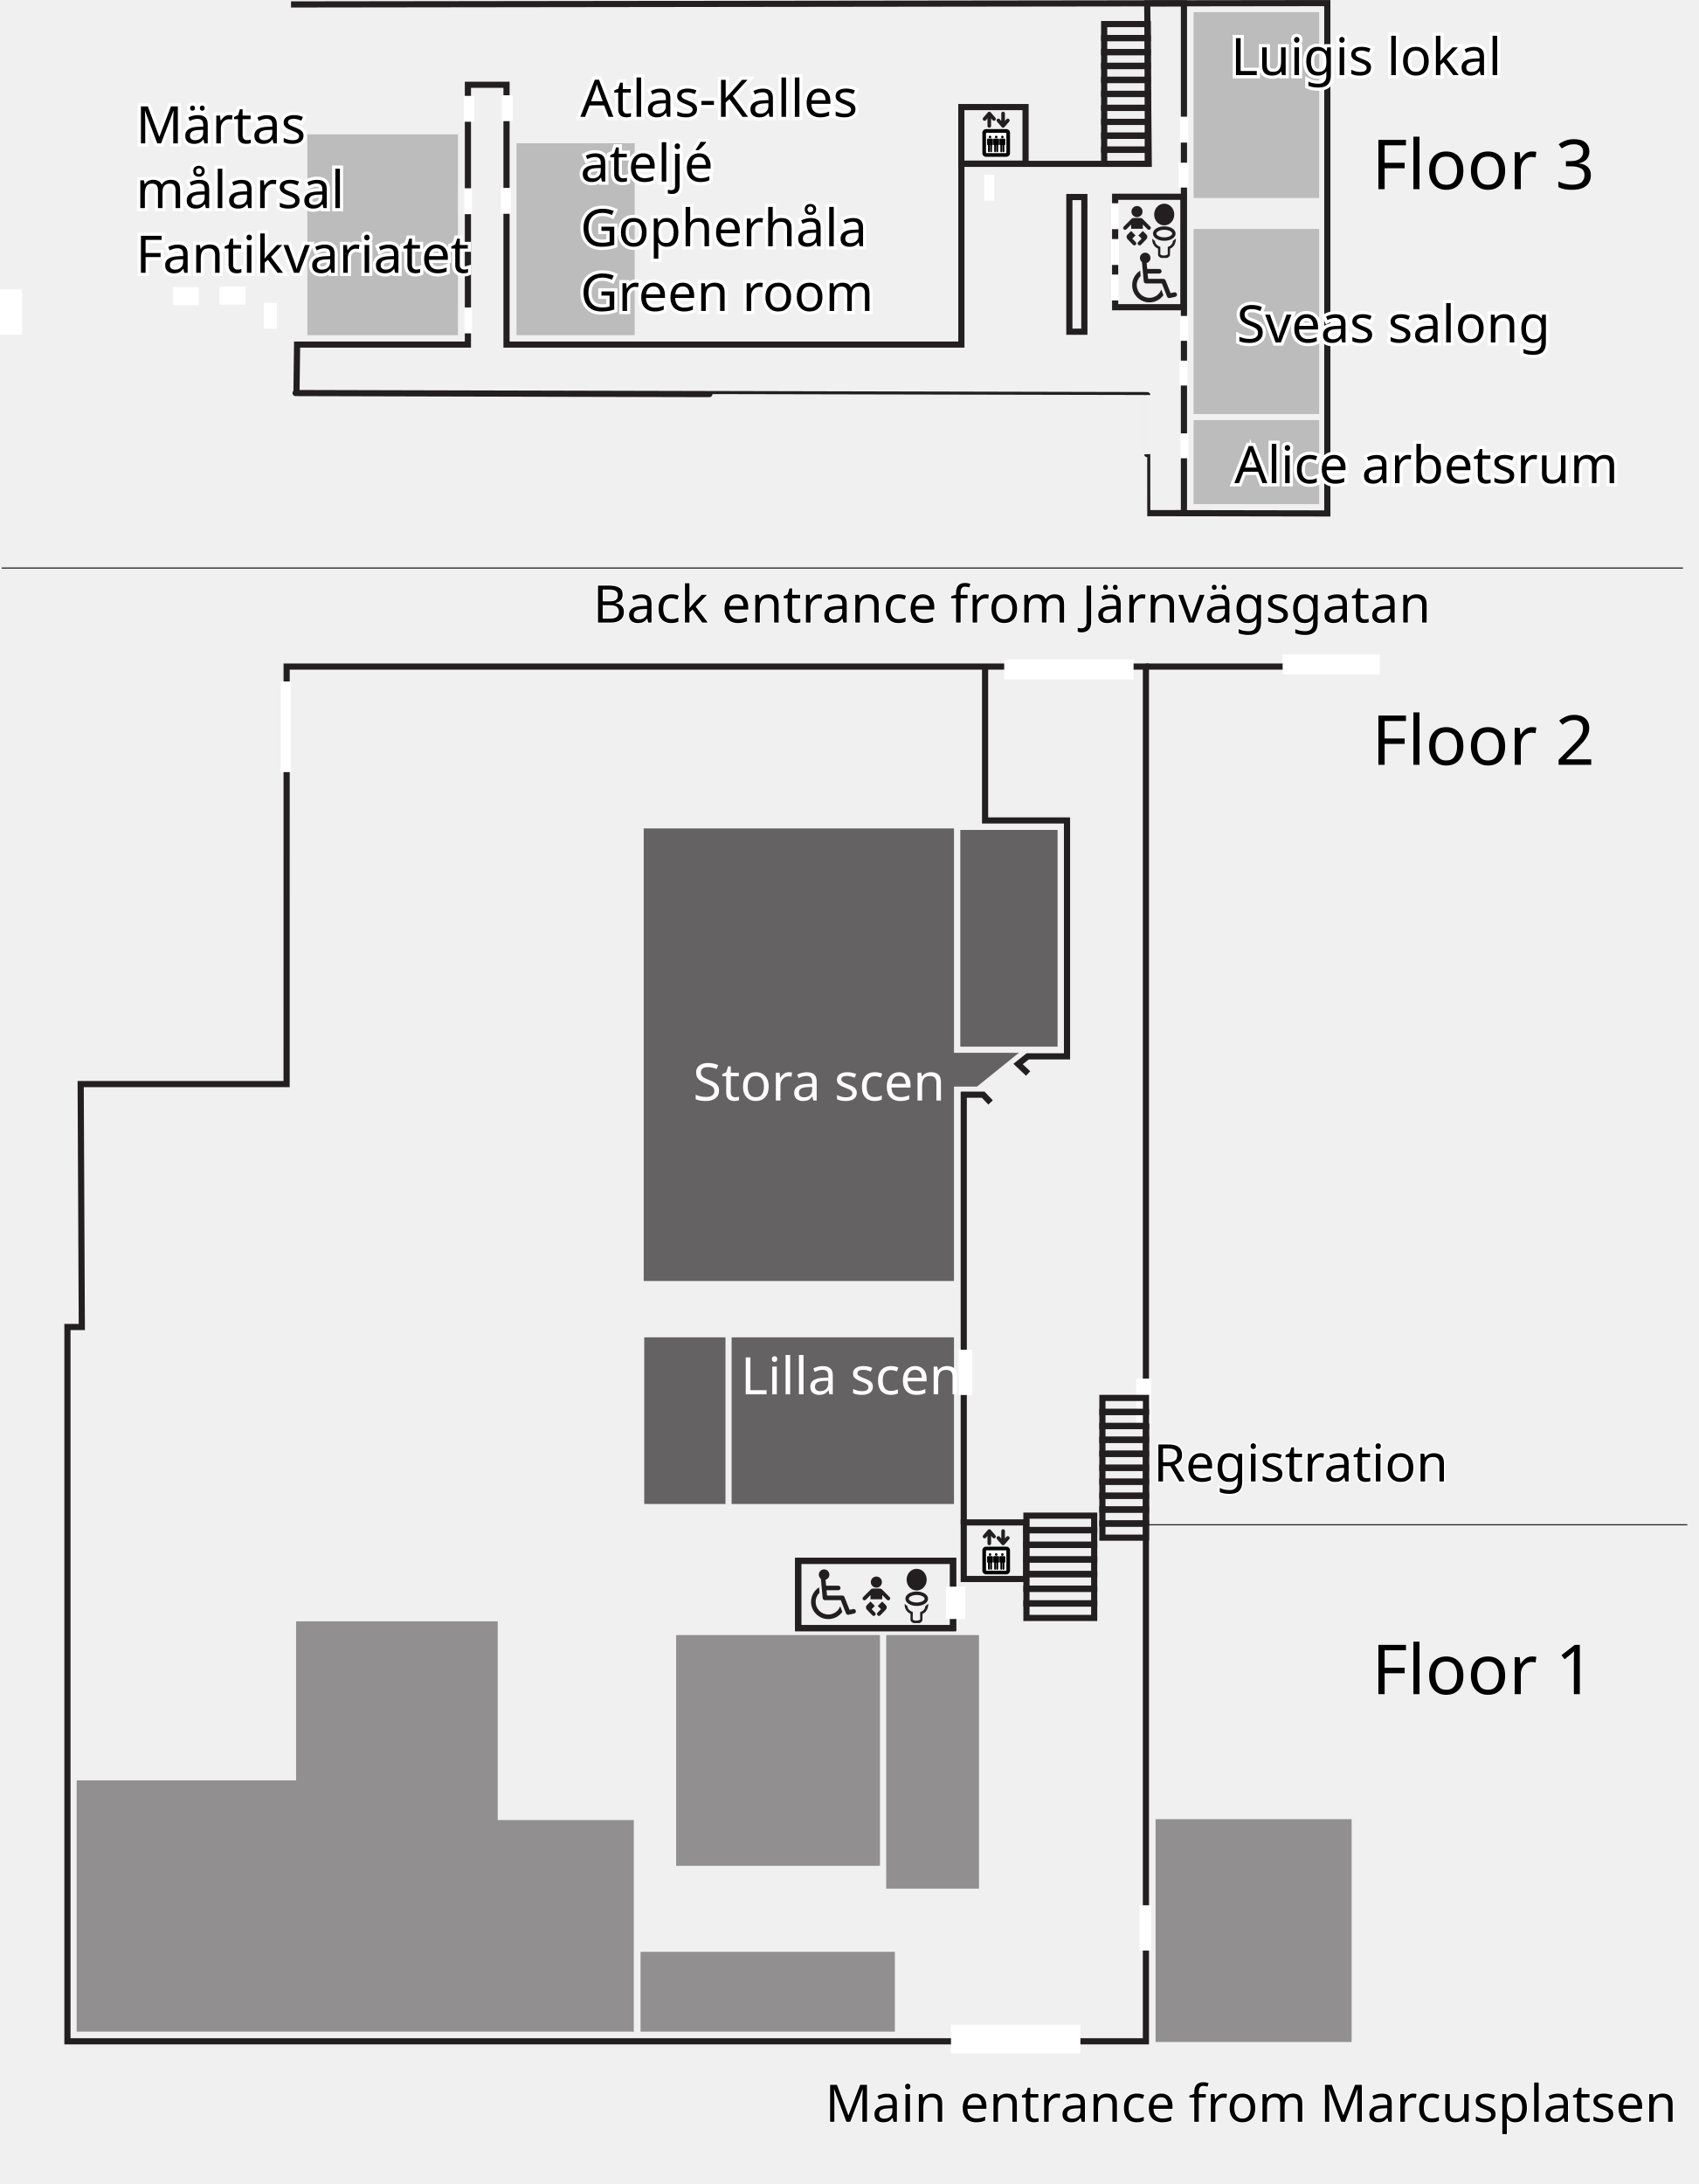
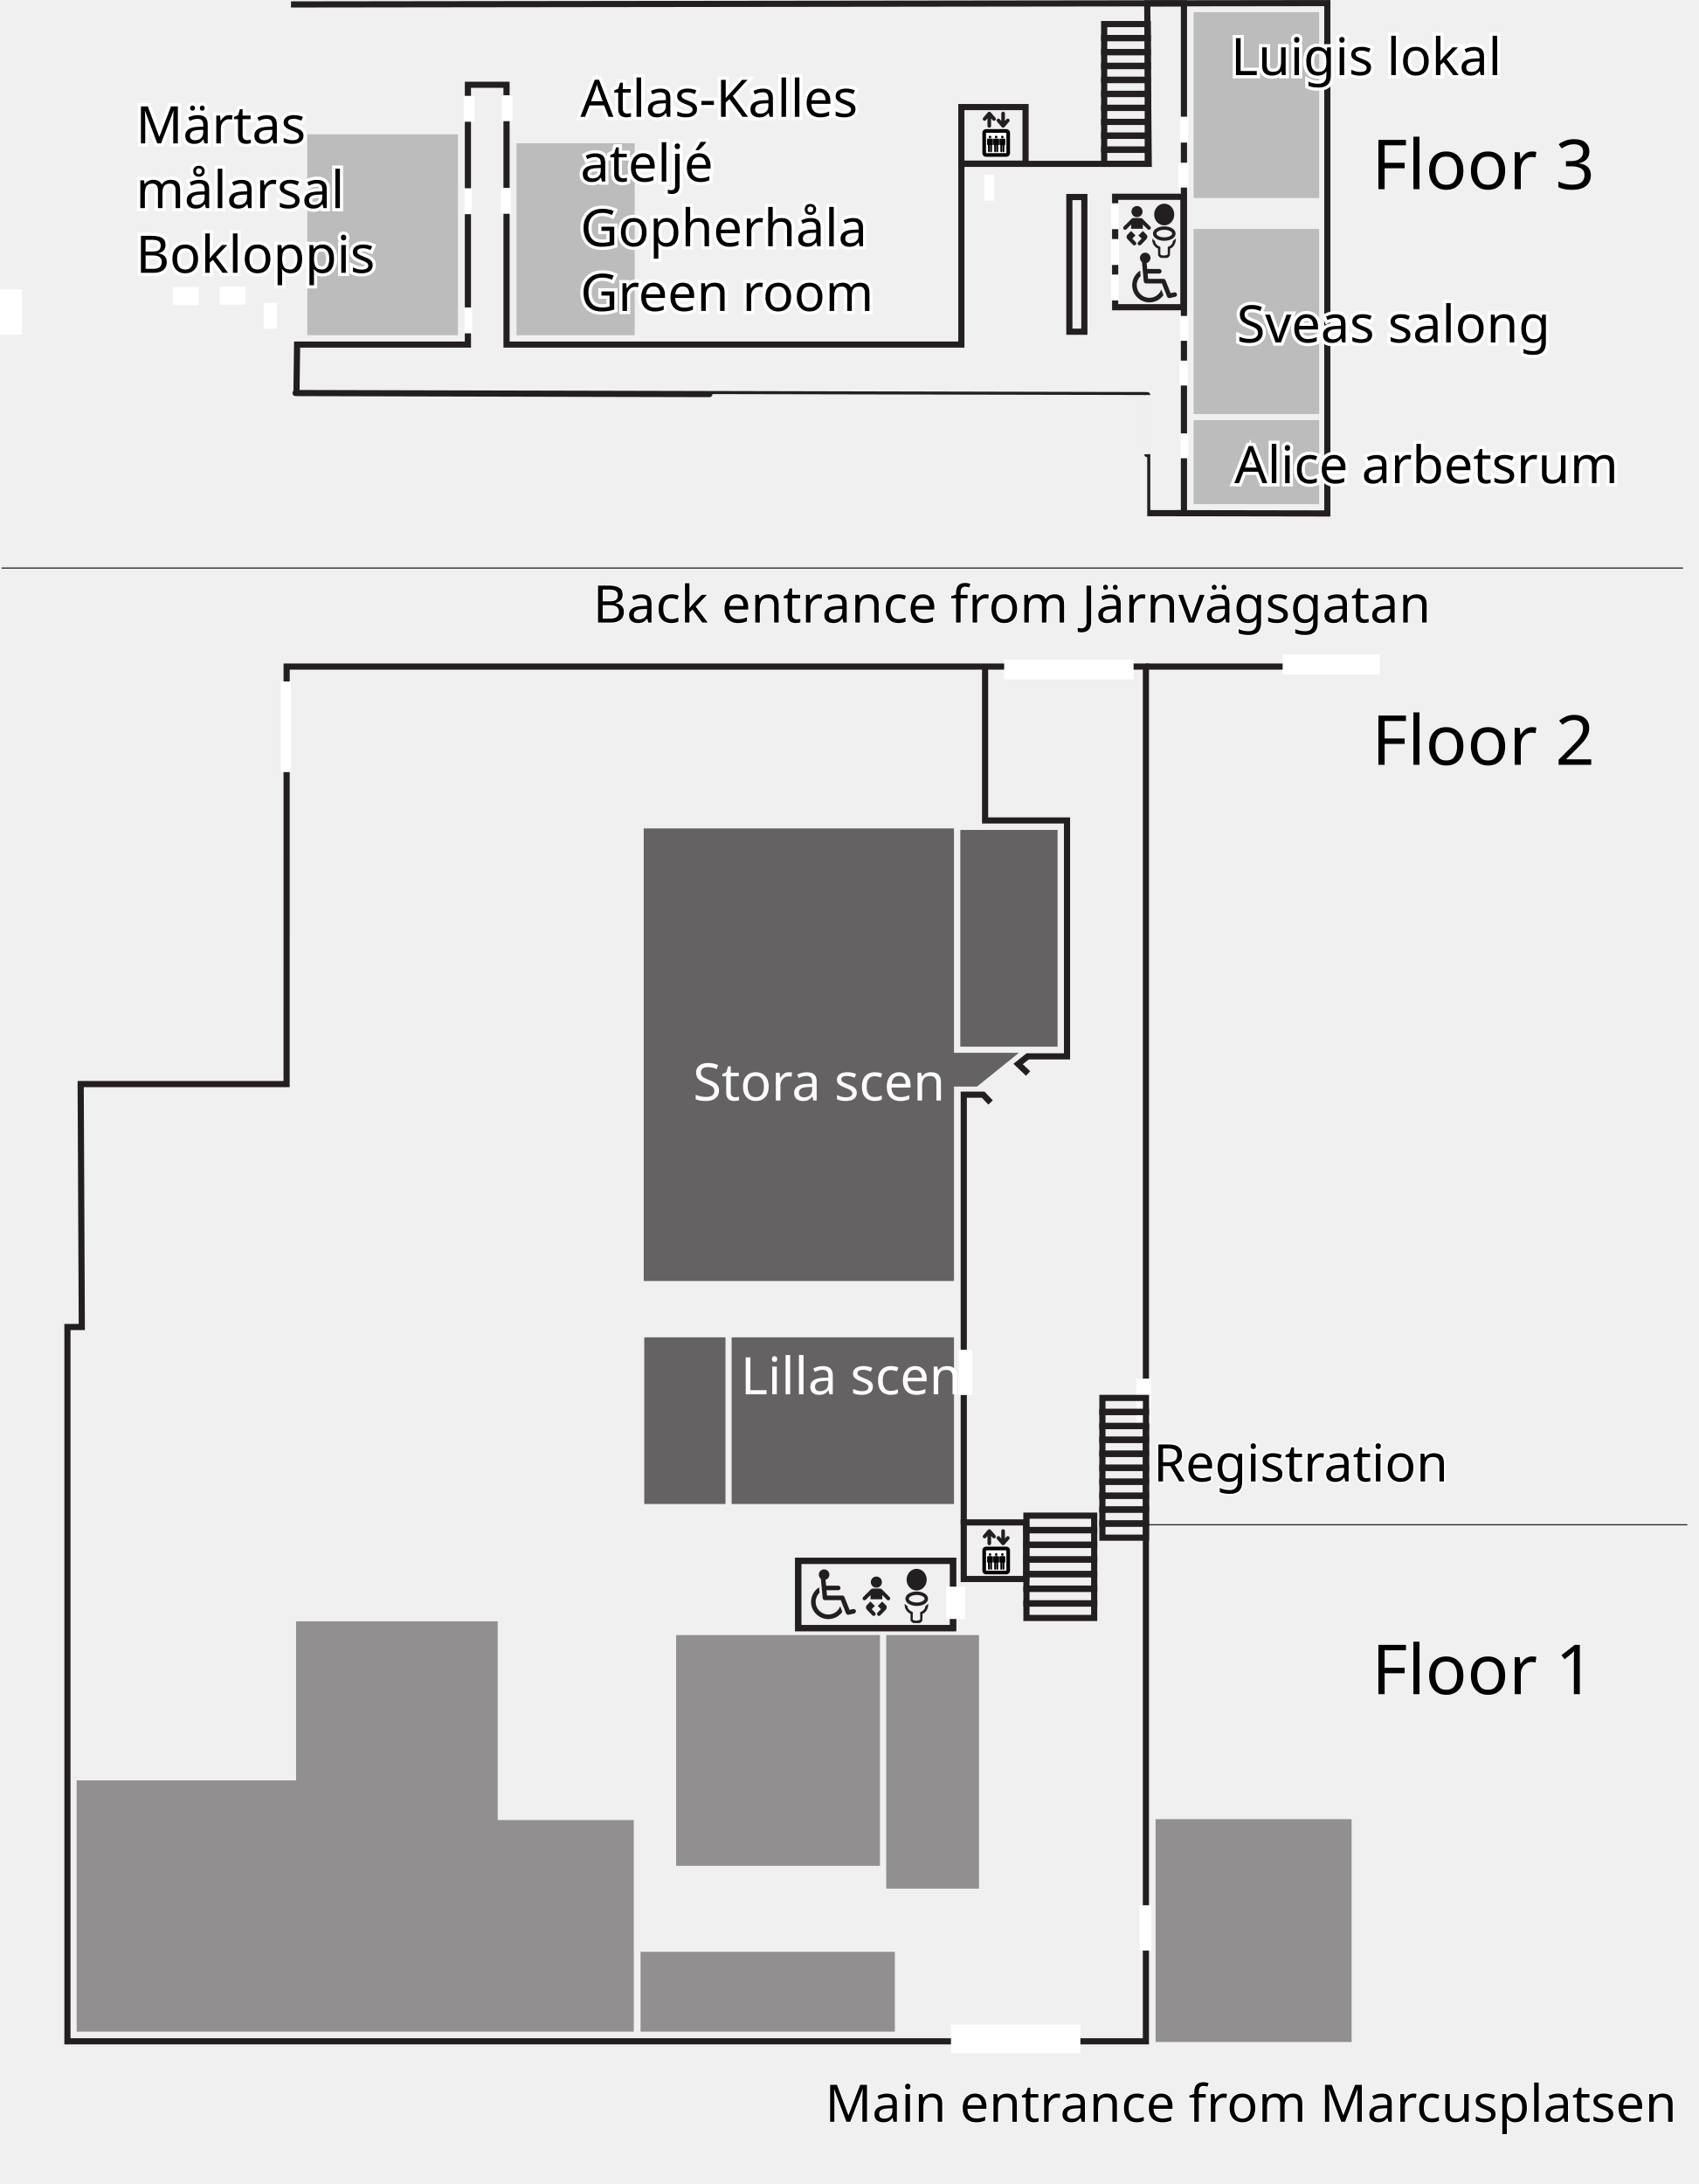
<svg xmlns="http://www.w3.org/2000/svg" xmlns:xlink="http://www.w3.org/1999/xlink" viewBox="0 0 1050 1350" version="1.1" id="svg1" xml:space="preserve">
  <defs id="defs1">
    <symbol id="AigaSymbols.svg:Elevator">
      <g style="stroke: var(--main-fg, #231f20);fill:none;stroke-width:5;stroke-linecap:round;stroke-linejoin:round" id="g73">
        <path d="M 26.5,23.5 V 6.5 M 20,14 26.5,6.5 33,14" id="path72-9" />
        <path d="m 45.5,6.5 v 17 M 39,16 45.5,23.5 52,16" id="path73-3" />
      </g>
      <rect x="17" y="28" width="38" height="38" ry="5" style="stroke:none" id="rect73" />
      <rect x="22" y="33" width="28" height="28" style="fill:#ffffff;stroke:none" id="rect74" />
      <g id="person1" style="stroke:none">
        <circle cx="27.5" cy="38.75" r="1.75" id="circle74" />
        <path d="m 24.5,41 a 1,1 0 0 0 -1,1 v 7 a 1,1 0 0 0 1,1 h 0.25 v 8.5 a 1.25,1.25 0 1 0 2.5,0 V 50 h 0.5 v 8.5 a 1.25,1.25 0 1 0 2.5,0 V 50 h 0.25 a 1,1 0 0 0 1,-1 v -7 a 1,1 0 0 0 -1,-1 z" id="path74-3" />
      </g>
      <use x="8.5" xlink:href="#person1" id="use74" />
      <use x="17" xlink:href="#person1" id="use75" />
    </symbol>
  </defs>
  <style id="style1">
  path.room {
    fill: var(--gray-400, #bdbcbc);
    fill-opacity:1;
    fill-rule:nonzero;
    stroke:none;
  }

  path.hall {
    fill: var(--gray-600, #656263);
    fill-opacity:1;
    fill-rule:nonzero;
    stroke:none;
  }

  path.common {
    fill: var(--gray-300, #918f90);
    fill-opacity:1;
    fill-rule:nonzero;
    stroke:none;
  }

  path.erase {
    fill: var(--main-bg, #ffffff);
    fill-opacity:1;
    fill-rule:nonzero;
    stroke:none;
  }

  path.lines {
    fill: none;
    stroke: var(--main-fg, #231f20);
    stroke-width:10.8;
    stroke-linecap:butt;
    stroke-linejoin:miter;
    stroke-miterlimit:10;
    stroke-dasharray:none;
    stroke-opacity:1;
  }

  path.symbol {
    fill: var(--main-fg, #231f20);
    fill-opacity:1;
    fill-rule:nonzero;
    stroke:none;
  }

  path.borders {
    fill: none;
    stroke: var(--main-fg, #231f20);
    stroke-width: 6.016;
    stroke-linecap: butt;
    stroke-linejoin: miter;
    stroke-miterlimit: 10;
    stroke-dasharray: none;
    stroke-opacity: 1;
  }

  path.narrow {
    stroke-width: 2.646;
  }

  path.medium {
    stroke-width: 2.646;
  }

  path.wide {
    stroke-width:10.8;
  }

  text.floor {
    font-size:161.26px;
    font-family:'Franklin Gothic Medium';
    fill:var(--main-fg, #000000);
  }

  text.room {
    font-size:120.945px;
    font-family:'Franklin Gothic Medium';
    fill:var(--main-fg, #000000);
    stroke:var(--main-bg, #ffffff);
    stroke-width:15;
    stroke-dasharray:none;
    stroke-opacity:1;
    paint-order:stroke fill markers
  }

  text.hall {
    font-size:120.945px;
    font-family:'Franklin Gothic Medium';
    fill:var(--main-bg, #ffffff);
  }
  </style>
  <g id="g1" transform="matrix(0.2645833,0,0,0.2645833,-98.16958,-324.3418)" style="display:inline">
    <g id="group-MC0">
      <path id="path2" d="m 1820.284,630.249 h -357.146 v 404.323 h 357.146 z" class="common" transform="matrix(1.333333,0,0,-1.333333,0,6425.2)" />
      <path id="path3" d="m 1846.399,339.664 h -445.648 v 139.875 h 445.648 z" class="common" transform="matrix(1.333333,0,0,-1.333333,0,6425.2)" />
      <path id="path4" d="M 1993.802,1034.572 H 1831.196 V 590.263 h 162.606 z" class="common" transform="matrix(1.333333,0,0,-1.333333,0,6425.2)" />
      <path id="path5" d="M 0,0 V 348.18 H -353.329 V 69.518 h -384.466 v -440.28 H 238.488 V 0 Z" class="common" transform="matrix(1.333333,0,0,-1.333333,1533.885,5477.965)" />
      <path id="path10" d="m 1183.364,3648.551 h 207.059 v -336.338 h -207.059 z" class="room" transform="matrix(1.333333,0,0,-1.333333,0,6425.2)" />
      <path id="luigi" d="m 2589.867,3552.557 h -219.969 v 325.607 h 219.969 z" class="room luigi" transform="matrix(1.333333,0,0,-1.333333,0,6425.2)" />
      <path id="path13" d="M 1080.761,3312.213 H 816.865 v 351.956 h 263.896 z" class="room" transform="matrix(1.333333,0,0,-1.333333,0,6425.2)" />
      <path id="svea" d="m 2589.867,3174.005 h -219.969 v 324.283 h 219.969 z" class="room svea" transform="matrix(1.333333,0,0,-1.333333,0,6425.2)" />
      <path id="alice" d="m 2589.867,3016.226 h -219.969 v 147.117 h 219.969 z" class="room alice" transform="matrix(1.333333,0,0,-1.333333,0,6425.2)" />
      <path id="lilla_scen" d="m 1949.988,1264.235 h -389.666 v 291.998 h 389.666 z" class="hall lilla_scen" transform="matrix(1.333333,0,0,-1.333333,0,6425.2)" />
      <path id="path19" d="m 1549.564,1264.235 h -142.36 v 291.998 h 142.36 z" class="hall" transform="matrix(1.333333,0,0,-1.333333,0,6425.2)" />
      <path id="path21" d="m 1949.988,1654.969 h -543.719 v 792.992 h 543.719 z" class="hall stora_scen" transform="matrix(1.333333,0,0,-1.333333,0,6425.2)" />
      <path id="path23" d="m 0,0 h -133.167 l -0.806,59.197 H 73.445 Z" class="hall stora_scen" transform="matrix(1.333333,0,0,-1.333333,2653.685,3764.451)" />
      <path id="path22" d="m 2131.535,2065.568 h -170.479 v 379.756 h 170.479 z" class="hall" transform="matrix(1.333333,0,0,-1.333333,0,6425.2)" />
      <path id="path24" d="M 2646.758,711.968 H 2303.267 V 321.566 h 343.491 z" class="common" transform="matrix(1.333333,0,0,-1.333333,0,6425.2)" />
      <path id="path27" d="M 1948.411,1046.707 H 1677 v 117.948 h 271.411 z" class="lines" transform="matrix(1.333333,0,0,-1.333333,0,6425.2)" />
      <path id="path28" d="m 0,0 c -0.159,-0.401 -0.266,-0.835 -0.487,-1.198 -1.154,-1.892 -3.652,-2.203 -5.24,-0.641 -1.99,1.959 -3.949,3.949 -5.921,5.927 -0.71,0.712 -1.418,1.425 -2.128,2.137 -0.061,0.061 -0.126,0.118 -0.226,0.21 v -7.429 h -20.526 v 7.435 c -0.283,-0.284 -0.514,-0.514 -0.743,-0.745 -2.399,-2.414 -4.793,-4.832 -7.197,-7.24 -0.688,-0.689 -1.504,-1.125 -2.495,-1.239 -1.552,-0.18 -3.206,1.033 -3.469,2.574 -0.204,1.192 0.179,2.213 0.991,3.044 2.189,2.241 4.412,4.449 6.625,6.667 2.163,2.168 4.329,4.332 6.494,6.497 0.644,0.644 1.336,1.218 2.212,1.529 0.667,0.236 1.352,0.321 2.056,0.32 4.003,-0.007 8.008,0.008 12.011,-0.02 1.266,-0.009 2.387,-0.496 3.347,-1.326 0.311,-0.27 0.607,-0.559 0.899,-0.851 2.657,-2.663 5.312,-5.329 7.967,-7.994 1.508,-1.514 3.007,-3.038 4.527,-4.54 C -0.657,2.479 -0.195,1.752 0,0.862 Z" class="symbol" transform="matrix(1.333333,0,0,-1.333333,2450.978,4960.868)" />
      <path id="path29" d="m 0,0 c -0.283,0.094 -0.576,0.165 -0.846,0.287 -2.169,0.988 -2.72,3.768 -1.056,5.481 1.908,1.964 3.856,3.889 5.788,5.829 0.076,0.075 0.173,0.129 0.265,0.196 -1.929,1.924 -3.808,3.799 -5.665,5.653 2.6,2.6 5.168,5.169 7.76,7.761 0.032,-0.03 0.103,-0.093 0.169,-0.16 2.084,-2.094 4.166,-4.19 6.252,-6.281 1.219,-1.221 1.612,-2.7 1.403,-4.378 C 13.882,12.88 13.194,11.638 12.144,10.556 9.23,7.553 6.331,4.538 3.435,1.518 2.732,0.784 1.957,0.2 0.93,0.022 0.924,0.021 0.921,0.008 0.916,0 Z" class="symbol" transform="matrix(1.333333,0,0,-1.333333,2423.97,5001.035)" />
      <path id="path30" d="m 0,0 c -0.445,0.168 -0.912,0.297 -1.33,0.517 -0.342,0.18 -0.661,0.438 -0.932,0.717 -1.445,1.487 -2.872,2.991 -4.306,4.489 -0.894,0.934 -1.788,1.867 -2.682,2.8 -0.825,0.863 -1.669,1.708 -2.469,2.594 -0.786,0.87 -1.236,1.918 -1.422,3.072 -0.169,1.043 -0.104,2.067 0.313,3.054 0.227,0.536 0.547,1.007 0.956,1.416 2.163,2.166 4.328,4.331 6.493,6.496 0.025,0.025 0.053,0.046 0.057,0.05 2.572,-2.574 5.139,-5.143 7.678,-7.685 -1.834,-1.858 -3.71,-3.759 -5.598,-5.672 0.078,-0.083 0.142,-0.153 0.209,-0.22 C -1.173,9.767 0.687,7.907 2.546,6.046 3.167,5.424 3.619,4.711 3.734,3.816 3.879,2.695 3.516,1.753 2.73,0.966 2.23,0.466 1.628,0.149 0.922,0.046 0.9,0.042 0.882,0.016 0.862,0 Z" class="symbol" transform="matrix(1.333333,0,0,-1.333333,2411.974,5001.035)" />
      <path id="path31" d="m 0,0 c 0.032,-5.394 -4.403,-9.735 -9.73,-9.734 -5.265,10e-4 -9.739,4.276 -9.732,9.747 0.007,5.461 4.415,9.768 9.747,9.763 C -4.344,9.77 0.031,5.401 0,0" class="symbol" transform="matrix(1.333333,0,0,-1.333333,2431.616,4922.1)" />
      <path id="path32" d="m 0,0 c 0,-10.499 -7.882,-19.01 -17.605,-19.01 -9.723,0 -17.606,8.511 -17.606,19.01 0,10.499 7.883,19.01 17.606,19.01 C -7.882,19.01 0,10.499 0,0" class="symbol" transform="matrix(1.333333,0,0,-1.333333,2536.235,4916.356)" />
      <path id="path33" d="m 0,0 c 0,-5.317 -7.536,-9.626 -16.833,-9.626 -9.297,0 -16.833,4.309 -16.833,9.626 0,5.317 7.536,9.627 16.833,9.627 C -7.536,9.627 0,5.317 0,0 Z" class="borders" transform="matrix(1.333333,0,0,-1.333333,2535.362,4960.888)" />
      <path id="path34" d="m 0,0 c 0.008,0.135 5.102,4.154 5.102,4.154 0,0 0.722,-13.454 -10.023,-17.653 l -0.361,-12.009 c 0,0 -2.483,-4.424 -5.96,-4.334 h -9.209 c 0,0 -3.477,0.768 -5.508,4.379 l -0.181,12.1 c 0,0 -10.925,3.702 -10.068,17.381 0,0 4.018,-3.928 4.921,-4.108 0,0 -1.083,-6.411 9.255,-10.384 l -0.09,-12.776 c 0,0 0.84,-2.477 6.503,-2.265 0.059,0.002 0.119,0.004 0.179,0.007 5.824,0.271 6.366,2.348 6.366,2.348 l -0.046,12.641 c 0,0 8.623,2.257 9.12,10.519" class="symbol" transform="matrix(1.333333,0,0,-1.333333,2533.122,4978.043)" />
      <path id="path35" d="m 0,0 c -0.48,2.163 -2.633,3.533 -4.787,3.047 l -6.289,-1.397 -8.905,22.497 c -0.606,1.531 -2.085,2.536 -3.731,2.536 h -26.835 l -0.858,9.312 h 20.47 c 2.217,0 4.013,1.796 4.013,4.012 0,2.217 -1.796,4.013 -4.013,4.013 h -21.209 l -0.96,10.424 c 3.867,1.108 6.699,4.663 6.699,8.886 0,5.109 -4.142,9.251 -9.251,9.251 -5.109,0 -9.251,-4.142 -9.251,-9.251 0,-2.979 1.414,-5.621 3.6,-7.313 l 3.105,-33.715 c 0.189,-2.064 1.921,-3.644 3.995,-3.644 h 27.768 l 9.161,-23.144 c 0.616,-1.556 2.114,-2.536 3.73,-2.536 0.288,0 0.579,0.031 0.871,0.096 l 9.63,2.139 C -0.883,-4.306 0.48,-2.163 0,0" class="symbol" transform="matrix(1.333333,0,0,-1.333333,2370.735,4989.073)" />
      <path id="path36" d="m 0,0 c -12.242,0 -22.202,9.959 -22.202,22.202 0,6.283 2.635,11.952 6.843,15.995 l -0.847,9.478 c -8.415,-5.373 -14.021,-14.771 -14.021,-25.473 0,-16.668 13.56,-30.227 30.227,-30.227 10.1,0 19.035,4.997 24.527,12.629 L 20.83,14.591 C 17.714,6.092 9.566,0 0,0" class="symbol" transform="matrix(1.333333,0,0,-1.333333,2306.368,4997.771)" />
      <path id="path37" d="m 0,0 c -0.159,-0.401 -0.266,-0.835 -0.487,-1.198 -1.154,-1.892 -3.652,-2.204 -5.24,-0.641 -1.99,1.959 -3.949,3.949 -5.92,5.926 -0.711,0.713 -1.419,1.426 -2.129,2.138 -0.061,0.061 -0.126,0.118 -0.225,0.21 v -7.429 h -20.527 v 7.435 c -0.283,-0.284 -0.514,-0.514 -0.743,-0.745 -2.398,-2.414 -4.793,-4.832 -7.197,-7.24 -0.688,-0.689 -1.504,-1.125 -2.495,-1.239 -1.552,-0.18 -3.206,1.033 -3.469,2.574 -0.204,1.192 0.179,2.213 0.991,3.044 2.189,2.241 4.413,4.449 6.626,6.667 2.162,2.168 4.328,4.332 6.493,6.497 0.644,0.644 1.336,1.218 2.212,1.529 0.667,0.236 1.352,0.321 2.056,0.32 4.004,-0.007 8.008,0.008 12.012,-0.02 1.265,-0.009 2.386,-0.496 3.346,-1.326 0.311,-0.27 0.608,-0.559 0.899,-0.851 2.657,-2.663 5.312,-5.329 7.967,-7.994 1.508,-1.514 3.007,-3.038 4.527,-4.54 C -0.657,2.479 -0.195,1.752 0,0.862 Z" class="symbol" transform="matrix(1.333333,0,0,-1.333333,3059.912,1758.994)" />
      <path id="path38" d="m 0,0 c -0.283,0.094 -0.576,0.165 -0.846,0.287 -2.169,0.988 -2.72,3.768 -1.056,5.481 1.908,1.964 3.856,3.889 5.788,5.829 0.075,0.076 0.173,0.129 0.265,0.196 -1.929,1.924 -3.808,3.799 -5.665,5.653 2.6,2.6 5.168,5.169 7.76,7.762 0.032,-0.031 0.102,-0.094 0.169,-0.161 2.084,-2.094 4.166,-4.19 6.252,-6.281 1.219,-1.221 1.612,-2.7 1.403,-4.378 C 13.882,12.88 13.194,11.638 12.144,10.556 9.23,7.553 6.331,4.538 3.435,1.518 2.732,0.784 1.957,0.2 0.93,0.022 0.924,0.021 0.92,0.008 0.916,0 Z" class="symbol" transform="matrix(1.333333,0,0,-1.333333,3032.904,1799.161)" />
      <path id="path39" d="m 0,0 c -0.445,0.168 -0.912,0.297 -1.33,0.517 -0.342,0.181 -0.661,0.438 -0.932,0.717 -1.446,1.487 -2.872,2.991 -4.306,4.489 -0.894,0.934 -1.788,1.867 -2.682,2.8 -0.825,0.863 -1.669,1.708 -2.469,2.594 -0.786,0.87 -1.236,1.918 -1.422,3.072 -0.169,1.043 -0.105,2.067 0.313,3.054 0.227,0.536 0.547,1.007 0.956,1.416 2.163,2.167 4.328,4.331 6.493,6.496 0.025,0.025 0.053,0.046 0.057,0.05 2.572,-2.574 5.139,-5.143 7.677,-7.684 -1.834,-1.859 -3.709,-3.76 -5.597,-5.673 0.078,-0.083 0.142,-0.153 0.209,-0.22 C -1.174,9.767 0.687,7.907 2.546,6.046 3.167,5.424 3.619,4.711 3.734,3.816 3.879,2.695 3.516,1.753 2.73,0.966 2.23,0.466 1.628,0.149 0.922,0.046 0.9,0.042 0.882,0.016 0.862,0 Z" class="symbol" transform="matrix(1.333333,0,0,-1.333333,3020.908,1799.161)" />
      <path id="path40" d="m 0,0 c 0.032,-5.394 -4.403,-9.735 -9.73,-9.734 -5.265,10e-4 -9.739,4.276 -9.732,9.747 0.007,5.461 4.415,9.768 9.746,9.762 C -4.344,9.771 0.03,5.401 0,0" class="symbol" transform="matrix(1.333333,0,0,-1.333333,3040.55,1720.226)" />
      <path id="path41" d="m 0,0 c 0,-10.499 -7.882,-19.01 -17.605,-19.01 -9.724,0 -17.606,8.511 -17.606,19.01 0,10.499 7.882,19.01 17.606,19.01 C -7.882,19.01 0,10.499 0,0" class="symbol" transform="matrix(1.333333,0,0,-1.333333,3114.66,1727.032)" />
      <path id="path42" d="m 0,0 c 0,-5.317 -7.536,-9.626 -16.833,-9.626 -9.297,0 -16.833,4.309 -16.833,9.626 0,5.317 7.536,9.626 16.833,9.626 C -7.536,9.626 0,5.317 0,0 Z" class="borders" transform="matrix(1.333333,0,0,-1.333333,3113.787,1771.564)" />
      <path id="path43" d="m 0,0 c 0.008,0.135 5.102,4.154 5.102,4.154 0,0 0.722,-13.454 -10.023,-17.653 l -0.361,-12.009 c 0,0 -2.483,-4.424 -5.959,-4.334 h -9.21 c 0,0 -3.477,0.768 -5.508,4.379 l -0.181,12.1 c 0,0 -10.925,3.702 -10.068,17.381 0,0 4.019,-3.928 4.921,-4.108 0,0 -1.083,-6.411 9.256,-10.384 l -0.091,-12.776 c 0,0 0.841,-2.477 6.503,-2.265 0.059,0.002 0.119,0.005 0.179,0.007 5.824,0.271 6.366,2.348 6.366,2.348 l -0.046,12.641 c 0,0 8.623,2.257 9.12,10.519" class="symbol" transform="matrix(1.333333,0,0,-1.333333,3111.548,1788.72)" />
      <path id="path44" d="m 0,0 c -0.48,2.163 -2.633,3.533 -4.787,3.047 l -6.289,-1.397 -8.905,22.497 c -0.606,1.531 -2.085,2.536 -3.731,2.536 h -26.835 l -0.858,9.312 h 20.47 c 2.217,0 4.013,1.796 4.013,4.012 0,2.217 -1.796,4.013 -4.013,4.013 h -21.209 l -0.96,10.424 c 3.867,1.108 6.699,4.663 6.699,8.886 0,5.109 -4.141,9.251 -9.251,9.251 -5.109,0 -9.25,-4.142 -9.25,-9.251 0,-2.978 1.413,-5.621 3.599,-7.313 l 3.105,-33.715 c 0.19,-2.064 1.921,-3.644 3.995,-3.644 h 27.768 l 9.161,-23.144 c 0.616,-1.556 2.114,-2.536 3.73,-2.536 0.288,0 0.579,0.032 0.871,0.096 l 9.63,2.139 C -0.883,-4.305 0.48,-2.163 0,0" class="symbol" transform="matrix(1.333333,0,0,-1.333333,3120.956,1912.932)" />
      <path id="path45" d="m 0,0 c -12.242,0 -22.202,9.959 -22.202,22.202 0,6.283 2.635,11.952 6.843,15.995 l -0.847,9.478 c -8.415,-5.373 -14.021,-14.771 -14.021,-25.473 0,-16.668 13.56,-30.227 30.227,-30.227 10.1,0 19.035,4.997 24.527,12.629 l -3.696,9.988 C 17.714,6.092 9.566,0 0,0" class="symbol" transform="matrix(1.333333,0,0,-1.333333,3056.589,1921.63)" />
      <path id="path46" d="m 0,0 h -1889.836 v 1251.585 h 25.179 l -1.979,425.643 h 360.854 l 0.064,731.567 H 0 Z" class="lines" transform="matrix(1.333333,0,0,-1.333333,3048.381,5994.839)" style="display:inline" />
      <path id="path47" d="m 0,0 264.786,-0.476 v 894.239 l -1815.99,-2.369" class="lines" transform="matrix(1.333333,0,0,-1.333333,3119.238,2424.752)" />
      <path id="path48" d="M 0,0 -17.563,16.609 -0.792,30.043 H 68.18 V 443.377 H -75.385 v 265.234" class="borders wide" transform="matrix(1.333333,0,0,-1.333333,2773.162,3733.811)" />
      <path id="path49" d="M 0,0 V 752.513 H 34.05 L 46.991,738.916" class="lines" transform="matrix(1.333333,0,0,-1.333333,2622.815,4786.682)" />
      <path id="path50" d="M 1948.411,1046.707 H 1677 v 117.948 h 271.411 z" class="lines" transform="matrix(1.333333,0,0,-1.333333,0,6425.2)" />
      <path id="path51" d="M 0,0 2.642,-281.298 H -325.695 V -597.95 h -797.054 v 455.225 h -67.658 V -597.95 h -299.322 l -1.108,-84.894 c -58.226,0 1490.839,-3.741 1490.837,-3.694 -0.009,0.172 -0.062,-206.827 0,-206.827 H 64.313 V 0 Z" class="lines" transform="matrix(1.333333,0,0,-1.333333,3051.497,1233.599)" />
      <path id="path52" d="m 2075.392,3612.781 h -112.51 v 99.118 h 112.51 z" class="lines" transform="matrix(1.333333,0,0,-1.333333,0,6425.2)" />
      <use xlink:href="#AigaSymbols.svg:Elevator" style="fill:#000000;stroke:#000000" id="elevator" transform="matrix(1.699068,0,0,1.699068,2637.438,1480)" />
      <path id="path53" d="m 2076.432,1132.836 h -109.335 v 99.118 h 109.335 z" class="lines" transform="matrix(1.333333,0,0,-1.333333,0,6425.2)" />
      <path id="path54" d="m 2195.672,1064.58 h -118.721 v 25.111 h 118.721 z" class="lines" transform="matrix(1.333333,0,0,-1.333333,0,6425.2)" />
      <path id="path55" d="m 2195.672,1090.27 h -118.721 v 25.111 h 118.721 z" class="lines" transform="matrix(1.333333,0,0,-1.333333,0,6425.2)" />
      <path id="path56" d="m 2195.672,1115.959 h -118.721 v 25.111 h 118.721 z" class="lines" transform="matrix(1.333333,0,0,-1.333333,0,6425.2)" />
      <path id="path57" d="m 2195.672,1141.649 h -118.721 v 25.111 h 118.721 z" class="lines" transform="matrix(1.333333,0,0,-1.333333,0,6425.2)" />
      <path id="path58" d="m 2195.672,1167.339 h -118.721 v 25.111 h 118.721 z" class="lines" transform="matrix(1.333333,0,0,-1.333333,0,6425.2)" />
      <path id="path59" d="m 2195.672,1193.028 h -118.721 v 25.111 h 118.721 z" class="lines" transform="matrix(1.333333,0,0,-1.333333,0,6425.2)" />
      <path id="path60" d="m 2195.672,1218.718 h -118.721 v 25.111 h 118.721 z" class="lines" transform="matrix(1.333333,0,0,-1.333333,0,6425.2)" />
      <path id="path71" d="m 2289.532,3612.502 h -76.366 v 24.443 h 76.366 z" class="lines" transform="matrix(1.333333,0,0,-1.333333,0,6425.2)" />
      <path id="path72" d="m 2289.532,3637.608 h -76.366 v 24.443 h 76.366 z" class="lines" transform="matrix(1.333333,0,0,-1.333333,0,6425.2)" />
      <path id="path73" d="m 2289.532,3661.499 h -76.366 v 24.443 h 76.366 z" class="lines" transform="matrix(1.333333,0,0,-1.333333,0,6425.2)" />
      <path id="path74" d="m 2289.532,3685.952 h -76.366 v 24.443 h 76.366 z" class="lines" transform="matrix(1.333333,0,0,-1.333333,0,6425.2)" />
      <path id="path75" d="m 2289.532,3710.68 h -76.366 v 24.443 h 76.366 z" class="lines" transform="matrix(1.333333,0,0,-1.333333,0,6425.2)" />
      <path id="path76" d="m 2289.532,3734.717 h -76.366 v 24.443 h 76.366 z" class="lines" transform="matrix(1.333333,0,0,-1.333333,0,6425.2)" />
      <path id="path77" d="m 2289.532,3759.823 h -76.366 v 24.443 h 76.366 z" class="lines" transform="matrix(1.333333,0,0,-1.333333,0,6425.2)" />
      <path id="path78" d="m 2289.532,3783.714 h -76.366 v 24.443 h 76.366 z" class="lines" transform="matrix(1.333333,0,0,-1.333333,0,6425.2)" />
      <path id="path79" d="m 2289.532,3808.167 h -76.366 v 24.443 h 76.366 z" class="lines" transform="matrix(1.333333,0,0,-1.333333,0,6425.2)" />
      <path id="path80" d="m 2289.532,3832.895 h -76.366 v 24.443 h 76.366 z" class="lines" transform="matrix(1.333333,0,0,-1.333333,0,6425.2)" />
      <path id="path89" d="m 2352.032,3361.21 h -119.64 v 193.518 h 119.64 z" class="lines" transform="matrix(1.333333,0,0,-1.333333,0,6425.2)" />
      <path id="path90" d="m 2178.441,3318.293 h -26.281 v 235.997 h 26.281 z" class="lines" transform="matrix(1.333333,0,0,-1.333333,0,6425.2)" />
      <path id="path93" d="M 0,0 H 247.767" class="lines" transform="matrix(1.333333,0,0,-1.333333,3048.381,2783.111)" />
      <path id="path94" d="m 2238.933,3497.994 h -13.629 v 45.354 h 13.629 z" class="erase" transform="matrix(1.333333,0,0,-1.333333,0,6425.2)" />
      <path id="path95" d="m 2239.108,3435.292 h -13.629 v 45.354 h 13.629 z" class="erase" transform="matrix(1.333333,0,0,-1.333333,0,6425.2)" />
      <path id="path96" d="m 2238.933,3373.079 h -13.629 v 45.354 h 13.629 z" class="erase" transform="matrix(1.333333,0,0,-1.333333,0,6425.2)" />
      <path id="path97" d="m 2360.739,3570.854 h -17.57 v 43.597 h 17.57 z" class="erase" transform="matrix(1.333333,0,0,-1.333333,0,6425.2)" />
      <path id="path98" d="m 2360.3,3302.319 h -14.287 v 43.597 h 14.287 z" class="erase" transform="matrix(1.333333,0,0,-1.333333,0,6425.2)" />
      <path id="path99" d="m 2359.424,3223.992 h -14.287 v 43.597 h 14.287 z" class="erase" transform="matrix(1.333333,0,0,-1.333333,0,6425.2)" />
      <path id="path100" d="m 2360.757,3096.574 h -14.287 v 43.597 h 14.287 z" class="erase" transform="matrix(1.333333,0,0,-1.333333,0,6425.2)" />
      <path id="path101" d="m 2360.335,3649.686 h -14.287 v 45.354 h 14.287 z" class="erase" transform="matrix(1.333333,0,0,-1.333333,0,6425.2)" />
      <path id="path102" d="m 1105.342,3524.248 h -13.34 v 45.354 h 13.34 z" class="erase" transform="matrix(1.333333,0,0,-1.333333,0,6425.2)" />
      <path id="path103" d="m 1109.884,3686.199 h -19.001 v 45.354 h 19.001 z" class="erase" transform="matrix(1.333333,0,0,-1.333333,0,6425.2)" />
      <path id="path104" d="m 1176.696,3687.218 h -19.001 v 45.354 h 19.001 z" class="erase" transform="matrix(1.333333,0,0,-1.333333,0,6425.2)" />
      <path id="path105" d="m 2295.747,481.785 h -20.569 v 79.37 h 20.569 z" class="erase" transform="matrix(1.333333,0,0,-1.333333,0,6425.2)" />
      <path id="path106" d="m 1958.137,1534.581 h 23.828 v -79.37 h -23.828 z" class="erase" transform="matrix(1.333333,0,0,-1.333333,0,6425.2)" />
      <path id="path108" d="m 2269.317,1483.97 h 26.219 v -79.37 h -26.219 z" class="erase" transform="matrix(1.333333,0,0,-1.333333,0,6425.2)" />
      <path id="path109" d="m 1105.76,3315.435 h -13.541 v 45.354 h 13.541 z" class="erase" transform="matrix(1.333333,0,0,-1.333333,0,6425.2)" />
      <path id="path110" d="m 2020.641,3548.052 h -17.575 v 45.354 h 17.575 z" class="erase" transform="matrix(1.333333,0,0,-1.333333,0,6425.2)" />
      <path id="path111" d="m 1173.608,3524.931 h -17.575 v 45.354 h 17.575 z" class="erase" transform="matrix(1.333333,0,0,-1.333333,0,6425.2)" />
      <path id="path113" d="m 581.271,3396.39 h 45.354 v -31.563 h -45.354 z" class="erase" transform="matrix(1.333333,0,0,-1.333333,0,6425.2)" />
      <path id="path114" d="m 663.203,3397.299 h 45.354 v -31.563 h -45.354 z" class="erase" transform="matrix(1.333333,0,0,-1.333333,0,6425.2)" />
      <path id="path115" d="m 740.397,3368.804 h 23.162 v -45.354 h -23.162 z" class="erase" transform="matrix(1.333333,0,0,-1.333333,0,6425.2)" />
      <path id="path117" d="m 2264.687,2709.013 h -226.772 v 35.06 h 226.772 z" class="erase" transform="matrix(1.333333,0,0,-1.333333,0,6425.2)" />
      <path id="path118" d="m 2696.053,2717.693 h -170.138 v 35.06 h 170.138 z" class="erase" transform="matrix(1.333333,0,0,-1.333333,0,6425.2)" />
      <path id="path119" d="m 2171.505,301.75 h -226.771 v 50.223 h 226.771 z" class="erase" transform="matrix(1.333333,0,0,-1.333333,0,6425.2)" />
      <path id="path120" d="m 787.851,2546.659 h -17.556 v 158.74 h 17.556 z" class="erase" transform="matrix(1.333333,0,0,-1.333333,0,6425.2)" />
      <path id="path121" d="m 317.195,3312.996 h -38.919 v 79.37 h 38.919 z" class="erase" transform="matrix(1.333333,0,0,-1.333333,0,6425.2)" />
      <path id="path122" d="m 1969.849,1062.732 h -33.767 v 56.693 h 33.767 z" class="erase" transform="matrix(1.333333,0,0,-1.333333,0,6425.2)" />
      <g id="g5" />
      <path id="path123" d="M 3050.919,4788.118 H 4313.346" class="borders narrow" />
      <g id="g6" style="display:inline" transform="translate(2.611693,-187.5475)">
        <g id="g7">
          <path id="path62" d="M 2284.466,1089.686 H 2208.1 v 24.443 h 76.366 z" class="lines" transform="matrix(1.333333,0,0,-1.333333,0,6425.2)" />
          <path id="path65" d="M 2284.466,1162.758 H 2208.1 v 24.443 h 76.366 z" class="lines" transform="matrix(1.333333,0,0,-1.333333,0,6425.2)" />
          <g id="g4">
            <path id="path63" d="M 2284.466,1113.577 H 2208.1 v 24.443 h 76.366 z" class="lines" transform="matrix(1.333333,0,0,-1.333333,0,6425.2)" />
            <path id="path66" d="M 2284.466,1186.795 H 2208.1 v 24.443 h 76.366 z" class="lines" transform="matrix(1.333333,0,0,-1.333333,0,6425.2)" />
            <path id="path67" d="M 2284.466,1211.901 H 2208.1 v 24.443 h 76.366 z" class="lines" transform="matrix(1.333333,0,0,-1.333333,0,6425.2)" />
            <path id="path68" d="M 2284.466,1235.792 H 2208.1 v 24.443 h 76.366 z" class="lines" transform="matrix(1.333333,0,0,-1.333333,0,6425.2)" />
            <path id="path69" d="M 2284.466,1260.245 H 2208.1 v 24.443 h 76.366 z" class="lines" transform="matrix(1.333333,0,0,-1.333333,0,6425.2)" />
            <g id="g2">
              <path id="path61" d="M 2284.466,1064.58 H 2208.1 v 24.443 h 76.366 z" class="lines" transform="matrix(1.333333,0,0,-1.333333,0,6425.2)" />
              <path id="path64" d="M 2284.466,1138.031 H 2208.1 v 24.443 h 76.366 z" class="lines" transform="matrix(1.333333,0,0,-1.333333,0,6425.2)" />
              <path id="path70" d="M 2284.466,1284.973 H 2208.1 v 24.443 h 76.366 z" class="lines" transform="matrix(1.333333,0,0,-1.333333,0,6425.2)" />
            </g>
          </g>
        </g>
      </g>
      <path id="path124" d="M 374.917,2552.954 H 4303.319" class="borders medium" />
      <text xml:space="preserve" class="floor" x="3576" y="5183.779" id="text1">
        <tspan id="tspan1" style="font-size:161.26px;stroke-width:3.78" x="3576" y="5183.779">Floor 1</tspan>
      </text>
      <text xml:space="preserve" class="floor" x="3576" y="3012.686" id="text2">
        <tspan id="tspan2" style="stroke-width:3.78" x="3576" y="3012.686">Floor 2</tspan>
      </text>
      <text xml:space="preserve" class="floor" x="3576" y="1667.762" id="text3">
        <tspan id="tspan3" style="stroke-width:3.78" x="3576" y="1667.762">Floor 3</tspan>
      </text>
      <text xml:space="preserve" class="room" x="2298.783" y="6182.925" id="text4">
        <tspan id="tspan4" style="stroke-width:3.78" x="2298.783" y="6182.925">Main entrance from Marcusplatsen</tspan>
      </text>
      <text xml:space="preserve" class="room" x="1756.603" y="2680.276" id="text5">
        <tspan id="tspan5" style="stroke-width:3.78" x="1756.603" y="2680.276">Back entrance from Järnvägsgatan</tspan>
      </text>
      <text xml:space="preserve" class="hall" x="1990.29" y="3796.859" id="text6">
        <tspan id="tspan6" x="1990.29" y="3796.859">Stora scen</tspan>
      </text>
      <text xml:space="preserve" class="hall" x="2101.703" y="4483.377" id="text7">
        <tspan id="tspan7" x="2101.703" y="4483.377">Lilla scen</tspan>
      </text>
      <text xml:space="preserve" class="room" x="3247.066" y="1401.338" id="text8">
        <tspan id="tspan8" x="3247.066" y="1401.338">Luigis lokal</tspan>
      </text>
      <text xml:space="preserve" class="room" x="3260.595" y="2025.902" id="text9">
        <tspan id="tspan9" x="3260.595" y="2025.902">Sveas salong</tspan>
      </text>
      <text xml:space="preserve" class="room" x="3254.931" y="2354.707" id="text10">
        <tspan id="tspan10" x="3254.931" y="2354.707">Alice arbetsrum</tspan>
      </text>
      <text xml:space="preserve" class="room" x="1727.083" y="1498.806" id="text11">
        <tspan id="tspan11" x="1727.083" y="1498.806">Atlas-Kalles</tspan>
        <tspan x="1727.083" y="1649.987" id="tspan12">ateljé</tspan>
        <tspan x="1727.083" y="1801.168" id="tspan13">Gopherhåla</tspan>
        <tspan x="1727.083" y="1952.35" id="tspan14">Green room</tspan>
      </text>
      <text xml:space="preserve" class="room" x="688.59" y="1560.796" id="text15">
        <tspan id="tspan15" x="688.59" y="1560.796">Märtas</tspan>
        <tspan x="688.59" y="1711.977" id="tspan16">målarsal</tspan>
-         <tspan x="688.59" y="1863.159" id="tspan17">Fantikvariatet</tspan>
+         <tspan x="688.59" y="1863.159" id="tspan17">Bokloppis</tspan>
      </text>
      <use xlink:href="#AigaSymbols.svg:Elevator" style="fill:#000000;stroke:#000000" id="use1" transform="matrix(1.699068,0,0,1.699068,2637.438,4791.716)" />
      <text xml:space="preserve" class="room" x="3065.775" y="4686.854" id="text18">
        <tspan id="tspan18" style="stroke-width:7.559" x="3065.775" y="4686.854">Registration</tspan>
      </text>
    </g>
  </g>
</svg>
